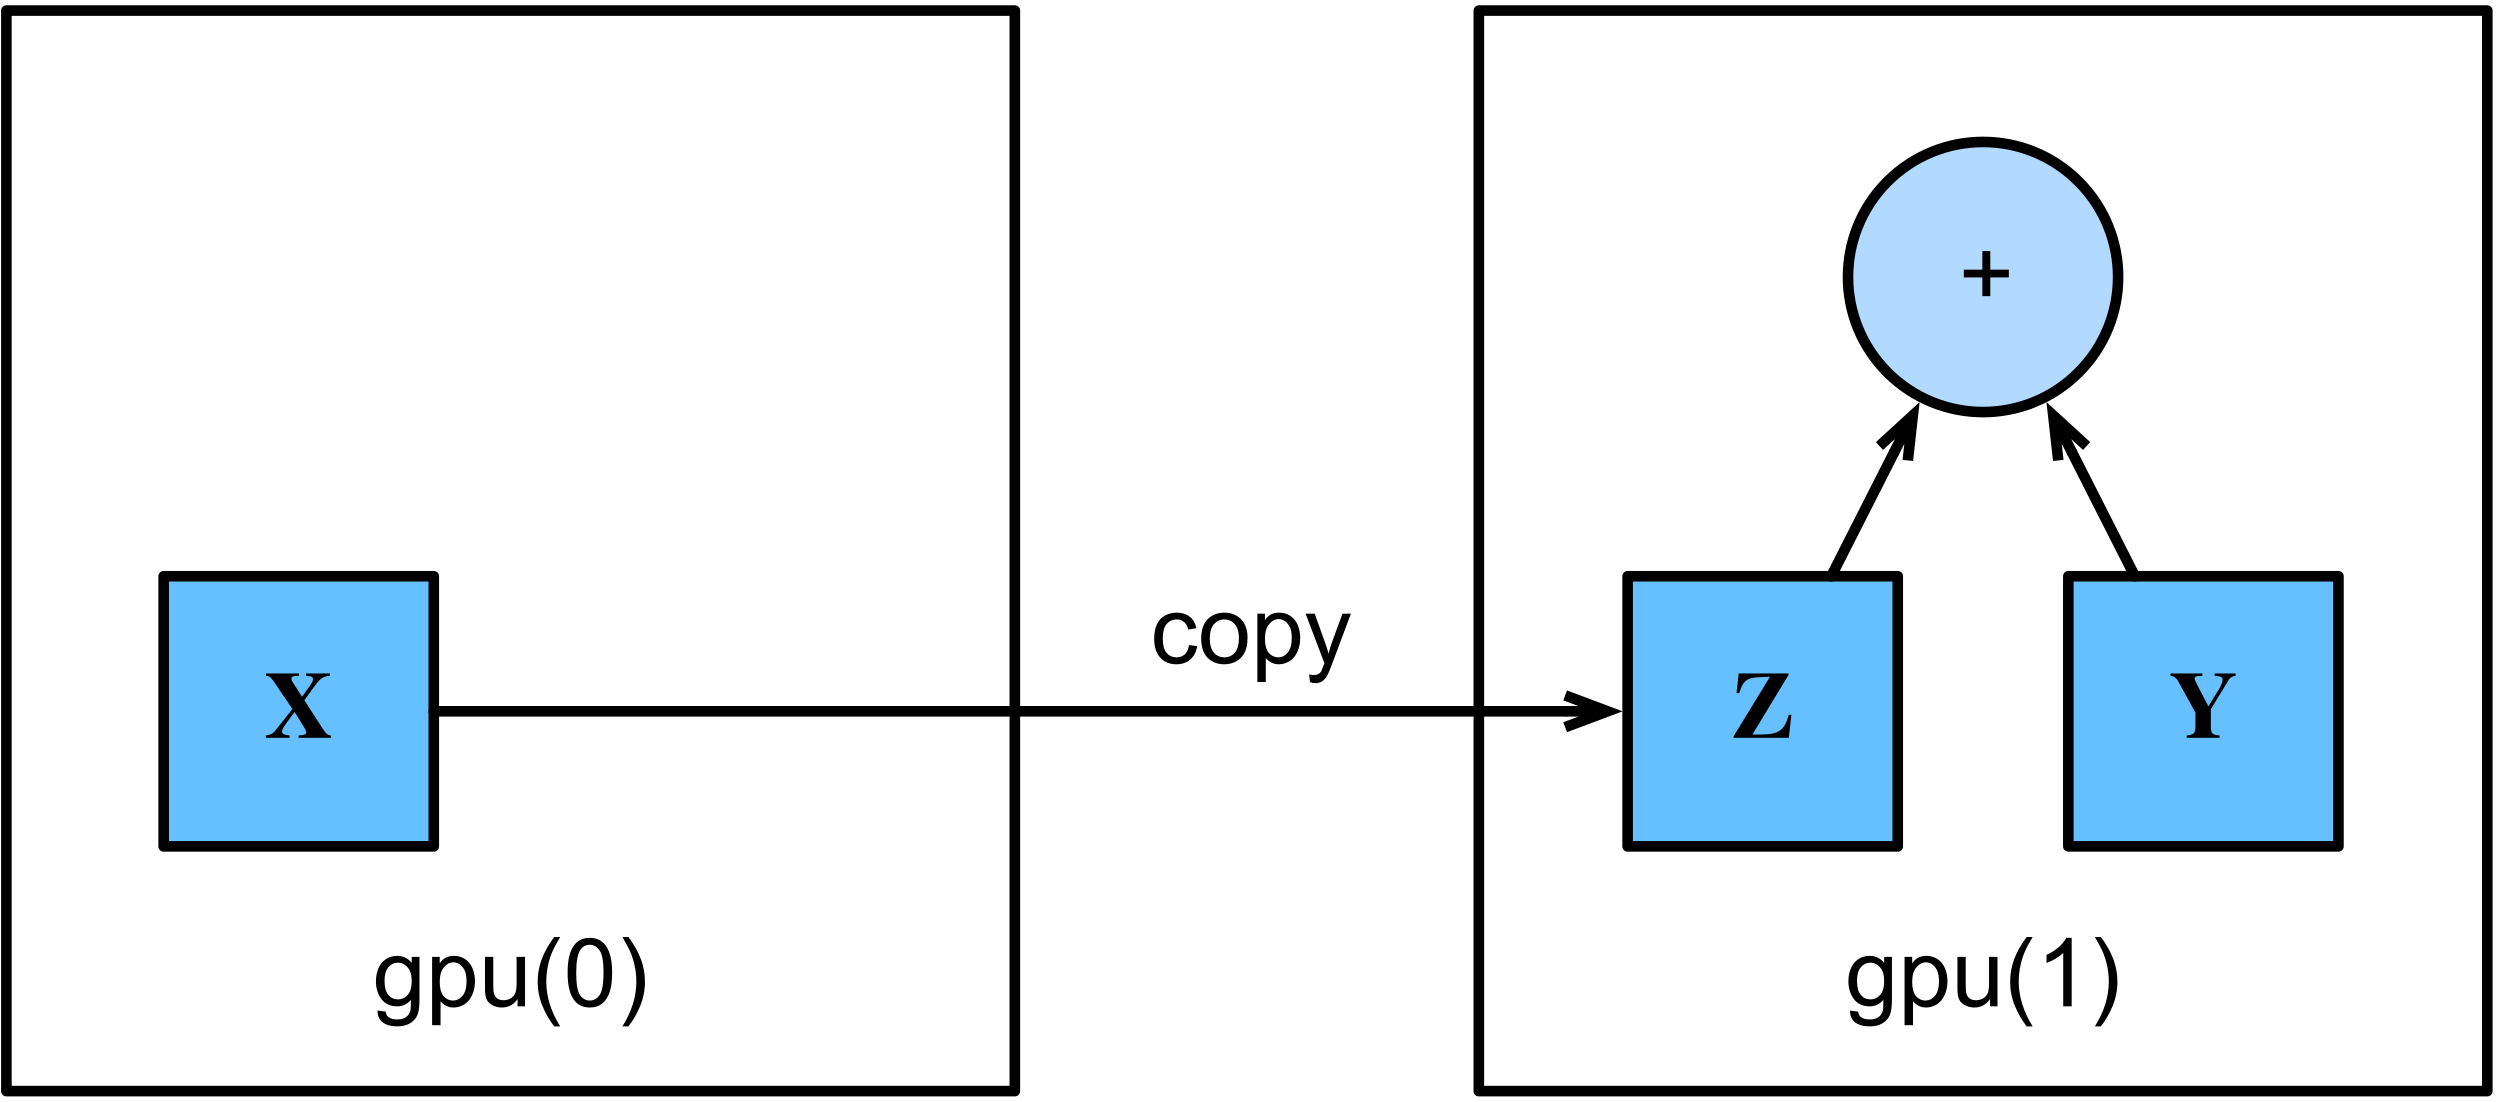
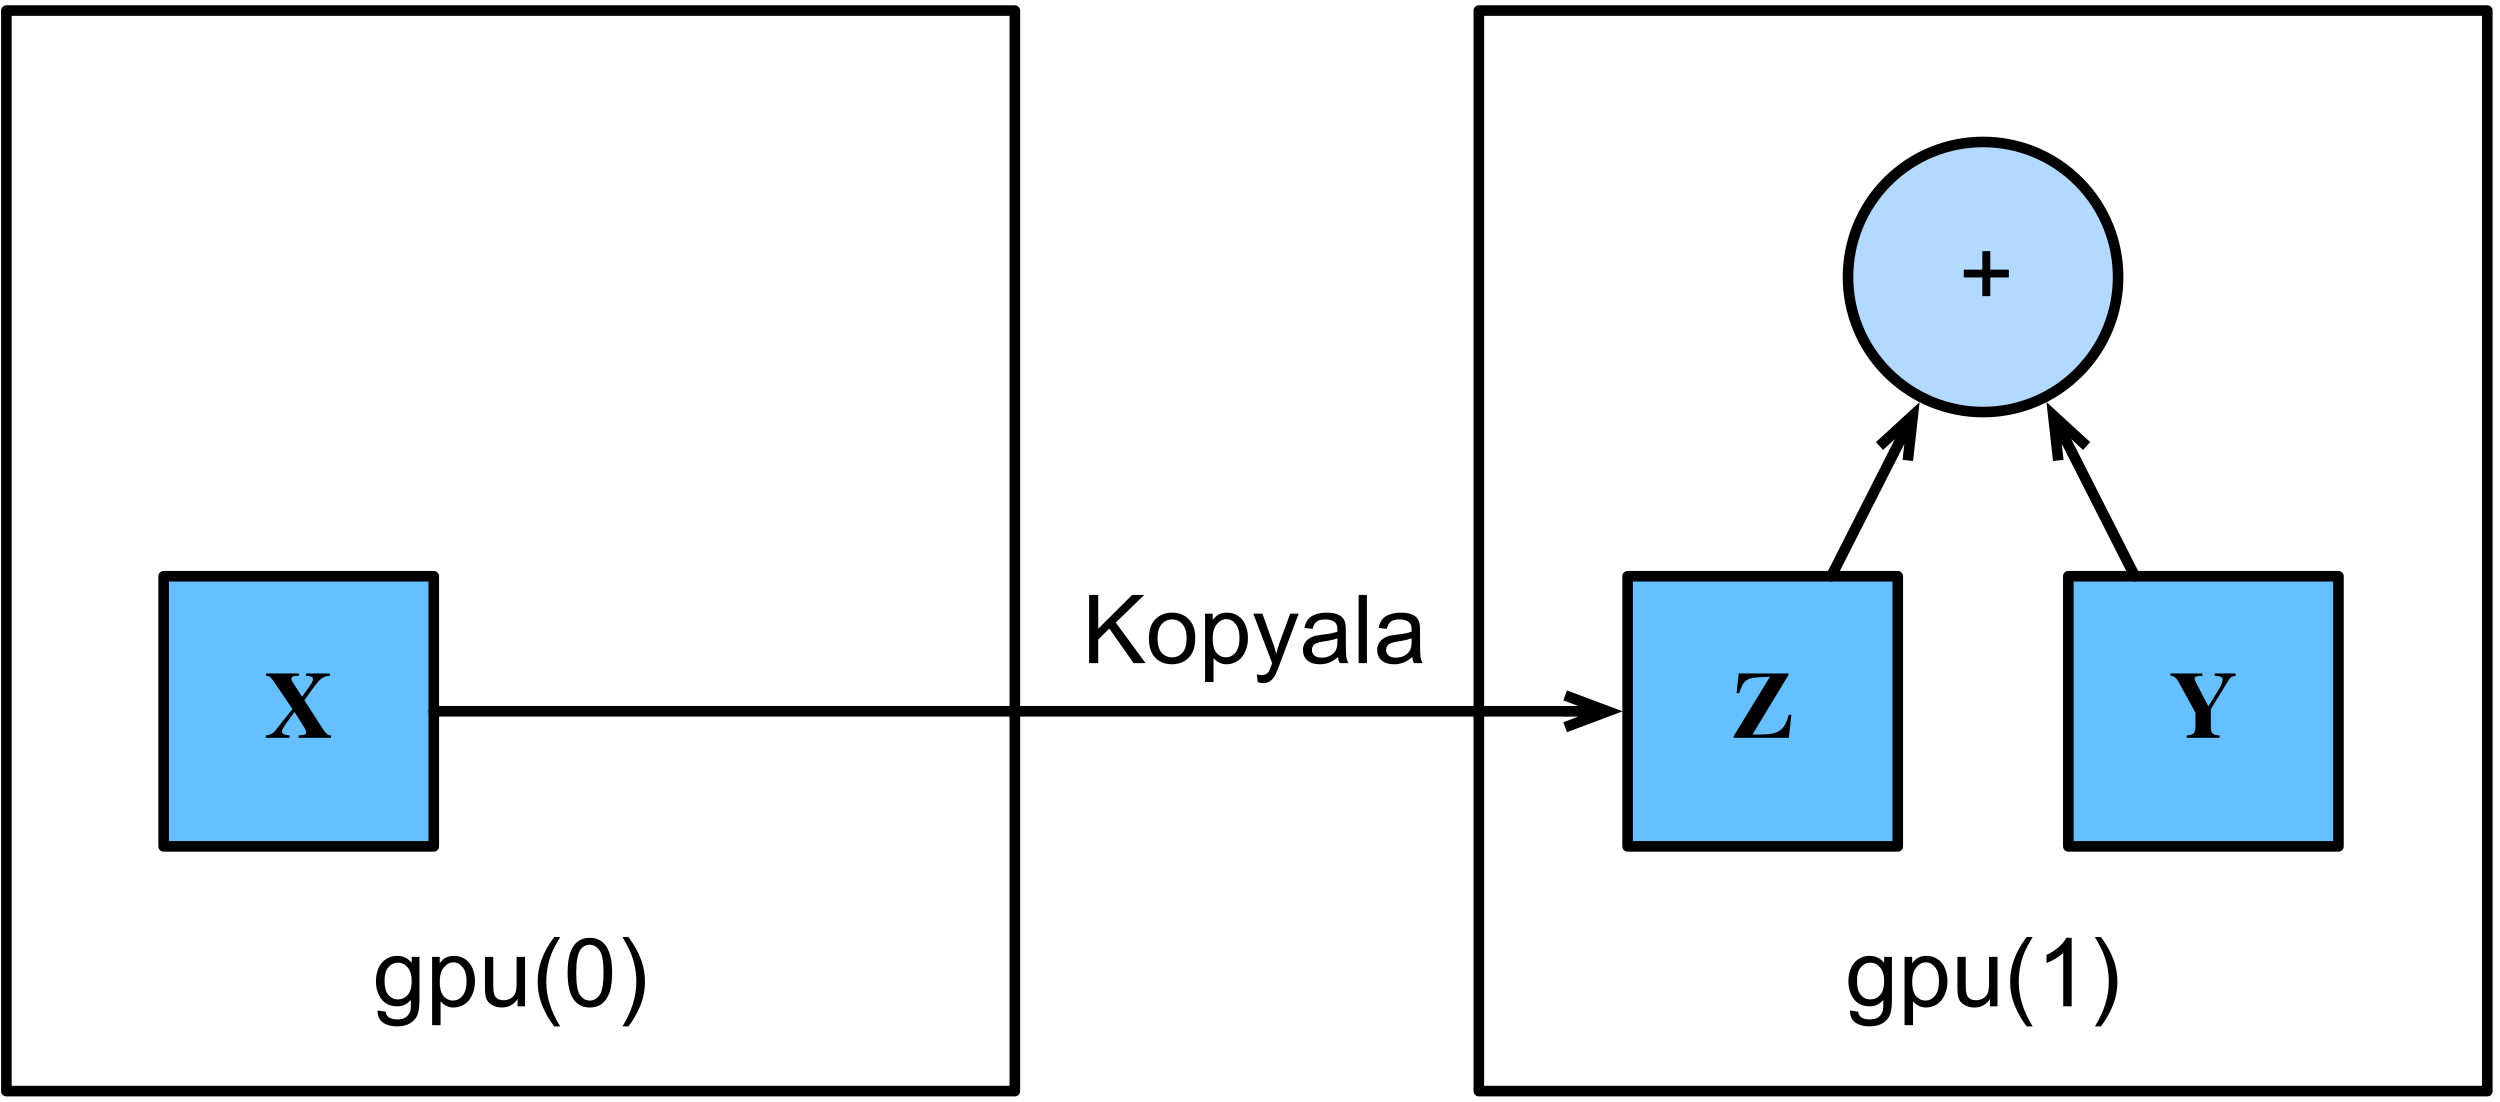
<svg xmlns="http://www.w3.org/2000/svg" xmlns:xlink="http://www.w3.org/1999/xlink" width="236pt" height="104pt" viewBox="0 0 236 104" version="1.1">
  <defs>
    <g>
      <symbol overflow="visible" id="glyph0-0">
        <path style="stroke:none;" d="M 1.125 0 L 1.125 -5.625 L 5.625 -5.625 L 5.625 0 Z M 1.266 -0.141 L 5.484 -0.141 L 5.484 -5.484 L 1.266 -5.484 Z M 1.266 -0.141 " />
      </symbol>
      <symbol overflow="visible" id="glyph0-1">
        <path style="stroke:none;" d="M 0.453 0.391 L 1.219 0.5 C 1.25 0.738 1.336 0.91 1.484 1.016 C 1.68 1.16 1.953 1.234 2.297 1.234 C 2.66 1.234 2.941 1.16 3.141 1.016 C 3.336 0.867 3.473 0.664 3.547 0.406 C 3.586 0.238 3.602 -0.098 3.594 -0.609 C 3.25 -0.203 2.82 0 2.312 0 C 1.664 0 1.164 -0.227 0.812 -0.688 C 0.469 -1.156 0.297 -1.711 0.297 -2.359 C 0.297 -2.805 0.375 -3.219 0.531 -3.594 C 0.695 -3.969 0.93 -4.254 1.234 -4.453 C 1.535 -4.66 1.895 -4.766 2.312 -4.766 C 2.863 -4.766 3.316 -4.547 3.672 -4.109 L 3.672 -4.672 L 4.406 -4.672 L 4.406 -0.641 C 4.406 0.086 4.328 0.602 4.172 0.906 C 4.023 1.207 3.789 1.445 3.469 1.625 C 3.156 1.801 2.766 1.891 2.297 1.891 C 1.734 1.891 1.281 1.766 0.938 1.516 C 0.602 1.266 0.441 0.891 0.453 0.391 Z M 1.109 -2.422 C 1.109 -1.805 1.227 -1.359 1.469 -1.078 C 1.707 -0.797 2.008 -0.656 2.375 -0.656 C 2.738 -0.656 3.047 -0.797 3.297 -1.078 C 3.547 -1.359 3.672 -1.797 3.672 -2.391 C 3.672 -2.961 3.539 -3.395 3.281 -3.688 C 3.031 -3.977 2.727 -4.125 2.375 -4.125 C 2.02 -4.125 1.719 -3.977 1.469 -3.688 C 1.227 -3.406 1.109 -2.984 1.109 -2.422 Z M 1.109 -2.422 " />
      </symbol>
      <symbol overflow="visible" id="glyph0-2">
        <path style="stroke:none;" d="M 0.594 1.781 L 0.594 -4.672 L 1.312 -4.672 L 1.312 -4.062 C 1.477 -4.301 1.664 -4.477 1.875 -4.594 C 2.094 -4.707 2.359 -4.766 2.672 -4.766 C 3.066 -4.766 3.414 -4.66 3.719 -4.453 C 4.02 -4.254 4.25 -3.969 4.406 -3.594 C 4.562 -3.219 4.641 -2.812 4.641 -2.375 C 4.641 -1.895 4.551 -1.461 4.375 -1.078 C 4.207 -0.691 3.961 -0.395 3.641 -0.188 C 3.316 0.008 2.973 0.109 2.609 0.109 C 2.348 0.109 2.113 0.051 1.906 -0.062 C 1.695 -0.176 1.523 -0.316 1.391 -0.484 L 1.391 1.781 Z M 1.312 -2.312 C 1.312 -1.707 1.43 -1.258 1.672 -0.969 C 1.922 -0.688 2.219 -0.547 2.562 -0.547 C 2.906 -0.547 3.203 -0.691 3.453 -0.984 C 3.711 -1.285 3.844 -1.75 3.844 -2.375 C 3.844 -2.969 3.719 -3.41 3.469 -3.703 C 3.227 -4.004 2.938 -4.156 2.594 -4.156 C 2.258 -4.156 1.961 -3.992 1.703 -3.672 C 1.441 -3.359 1.312 -2.906 1.312 -2.312 Z M 1.312 -2.312 " />
      </symbol>
      <symbol overflow="visible" id="glyph0-3">
        <path style="stroke:none;" d="M 3.656 0 L 3.656 -0.688 C 3.289 -0.156 2.797 0.109 2.172 0.109 C 1.898 0.109 1.645 0.055 1.406 -0.047 C 1.164 -0.16 0.984 -0.297 0.859 -0.453 C 0.742 -0.609 0.664 -0.801 0.625 -1.031 C 0.594 -1.188 0.578 -1.438 0.578 -1.781 L 0.578 -4.672 L 1.359 -4.672 L 1.359 -2.078 C 1.359 -1.66 1.379 -1.383 1.422 -1.25 C 1.461 -1.039 1.562 -0.875 1.719 -0.75 C 1.883 -0.633 2.086 -0.578 2.328 -0.578 C 2.566 -0.578 2.789 -0.633 3 -0.75 C 3.207 -0.875 3.352 -1.039 3.438 -1.25 C 3.52 -1.457 3.562 -1.766 3.562 -2.172 L 3.562 -4.672 L 4.359 -4.672 L 4.359 0 Z M 3.656 0 " />
      </symbol>
      <symbol overflow="visible" id="glyph0-4">
        <path style="stroke:none;" d="M 2.109 1.891 C 1.672 1.336 1.301 0.695 1 -0.031 C 0.695 -0.77 0.547 -1.535 0.547 -2.328 C 0.547 -3.023 0.66 -3.695 0.891 -4.344 C 1.148 -5.082 1.555 -5.816 2.109 -6.547 L 2.672 -6.547 C 2.316 -5.941 2.082 -5.508 1.969 -5.25 C 1.789 -4.844 1.648 -4.422 1.547 -3.984 C 1.422 -3.43 1.359 -2.879 1.359 -2.328 C 1.359 -0.922 1.797 0.484 2.672 1.891 Z M 2.109 1.891 " />
      </symbol>
      <symbol overflow="visible" id="glyph0-5">
        <path style="stroke:none;" d="M 0.375 -3.172 C 0.375 -3.93 0.453 -4.547 0.609 -5.016 C 0.766 -5.484 0.992 -5.844 1.297 -6.094 C 1.609 -6.344 2 -6.469 2.469 -6.469 C 2.82 -6.469 3.129 -6.395 3.391 -6.25 C 3.648 -6.113 3.863 -5.914 4.031 -5.656 C 4.195 -5.395 4.328 -5.078 4.422 -4.703 C 4.523 -4.328 4.578 -3.816 4.578 -3.172 C 4.578 -2.422 4.5 -1.812 4.344 -1.344 C 4.188 -0.883 3.953 -0.523 3.641 -0.266 C 3.336 -0.016 2.945 0.109 2.469 0.109 C 1.852 0.109 1.367 -0.113 1.016 -0.562 C 0.586 -1.094 0.375 -1.961 0.375 -3.172 Z M 1.188 -3.172 C 1.188 -2.117 1.305 -1.414 1.547 -1.062 C 1.797 -0.719 2.102 -0.547 2.469 -0.547 C 2.832 -0.547 3.141 -0.719 3.391 -1.062 C 3.641 -1.414 3.766 -2.117 3.766 -3.172 C 3.766 -4.234 3.641 -4.938 3.391 -5.281 C 3.141 -5.633 2.832 -5.812 2.469 -5.812 C 2.102 -5.812 1.812 -5.66 1.594 -5.359 C 1.32 -4.961 1.188 -4.234 1.188 -3.172 Z M 1.188 -3.172 " />
      </symbol>
      <symbol overflow="visible" id="glyph0-6">
        <path style="stroke:none;" d="M 1.109 1.891 L 0.547 1.891 C 1.422 0.484 1.859 -0.922 1.859 -2.328 C 1.859 -2.879 1.797 -3.426 1.672 -3.969 C 1.566 -4.406 1.426 -4.828 1.25 -5.234 C 1.133 -5.492 0.898 -5.93 0.547 -6.547 L 1.109 -6.547 C 1.66 -5.816 2.066 -5.082 2.328 -4.344 C 2.555 -3.695 2.672 -3.023 2.672 -2.328 C 2.672 -1.535 2.52 -0.77 2.219 -0.031 C 1.914 0.695 1.547 1.336 1.109 1.891 Z M 1.109 1.891 " />
      </symbol>
      <symbol overflow="visible" id="glyph0-7">
        <path style="stroke:none;" d="M 3.359 0 L 2.562 0 L 2.562 -5.047 C 2.375 -4.859 2.125 -4.672 1.812 -4.484 C 1.5 -4.305 1.223 -4.176 0.984 -4.094 L 0.984 -4.859 C 1.422 -5.055 1.805 -5.301 2.141 -5.594 C 2.473 -5.895 2.707 -6.188 2.844 -6.469 L 3.359 -6.469 Z M 3.359 0 " />
      </symbol>
      <symbol overflow="visible" id="glyph0-8">
-         <path style="stroke:none;" d="M 3.641 -1.703 L 4.422 -1.609 C 4.336 -1.066 4.117 -0.645 3.766 -0.344 C 3.41 -0.039 2.977 0.109 2.469 0.109 C 1.832 0.109 1.32 -0.098 0.938 -0.516 C 0.551 -0.93 0.359 -1.531 0.359 -2.312 C 0.359 -2.82 0.441 -3.266 0.609 -3.641 C 0.773 -4.016 1.023 -4.297 1.359 -4.484 C 1.703 -4.672 2.078 -4.766 2.484 -4.766 C 2.984 -4.766 3.395 -4.633 3.719 -4.375 C 4.039 -4.125 4.25 -3.766 4.344 -3.297 L 3.578 -3.172 C 3.504 -3.484 3.375 -3.719 3.188 -3.875 C 3 -4.039 2.773 -4.125 2.516 -4.125 C 2.109 -4.125 1.781 -3.977 1.531 -3.688 C 1.289 -3.406 1.172 -2.957 1.172 -2.344 C 1.172 -1.707 1.289 -1.25 1.531 -0.969 C 1.77 -0.688 2.082 -0.547 2.469 -0.547 C 2.781 -0.547 3.039 -0.641 3.25 -0.828 C 3.457 -1.016 3.586 -1.305 3.641 -1.703 Z M 3.641 -1.703 " />
+         <path style="stroke:none;" d="M 0.656 0 L 0.656 -6.438 L 1.516 -6.438 L 1.516 -3.25 L 4.719 -6.438 L 5.859 -6.438 L 3.172 -3.828 L 5.984 0 L 4.859 0 L 2.562 -3.266 L 1.516 -2.234 L 1.516 0 Z M 0.656 0 " />
      </symbol>
      <symbol overflow="visible" id="glyph0-9">
        <path style="stroke:none;" d="M 0.297 -2.328 C 0.297 -3.191 0.535 -3.832 1.016 -4.25 C 1.422 -4.594 1.91 -4.766 2.484 -4.766 C 3.129 -4.766 3.656 -4.555 4.062 -4.141 C 4.469 -3.723 4.672 -3.145 4.672 -2.406 C 4.672 -1.801 4.578 -1.328 4.391 -0.984 C 4.211 -0.641 3.953 -0.367 3.609 -0.172 C 3.266 0.016 2.891 0.109 2.484 0.109 C 1.828 0.109 1.297 -0.098 0.891 -0.516 C 0.492 -0.941 0.297 -1.547 0.297 -2.328 Z M 1.109 -2.328 C 1.109 -1.734 1.238 -1.285 1.5 -0.984 C 1.758 -0.691 2.086 -0.547 2.484 -0.547 C 2.879 -0.547 3.207 -0.691 3.469 -0.984 C 3.727 -1.285 3.859 -1.742 3.859 -2.359 C 3.859 -2.93 3.727 -3.367 3.469 -3.672 C 3.207 -3.973 2.879 -4.125 2.484 -4.125 C 2.086 -4.125 1.758 -3.973 1.5 -3.672 C 1.238 -3.379 1.109 -2.93 1.109 -2.328 Z M 1.109 -2.328 " />
      </symbol>
      <symbol overflow="visible" id="glyph0-10">
        <path style="stroke:none;" d="M 0.562 1.797 L 0.469 1.062 C 0.645 1.102 0.797 1.125 0.922 1.125 C 1.098 1.125 1.238 1.094 1.344 1.031 C 1.445 0.977 1.535 0.898 1.609 0.797 C 1.648 0.711 1.727 0.516 1.844 0.203 C 1.863 0.16 1.891 0.098 1.922 0.016 L 0.141 -4.672 L 1 -4.672 L 1.969 -1.969 C 2.094 -1.625 2.207 -1.266 2.312 -0.891 C 2.395 -1.242 2.5 -1.598 2.625 -1.953 L 3.625 -4.672 L 4.422 -4.672 L 2.641 0.078 C 2.453 0.586 2.305 0.941 2.203 1.141 C 2.055 1.398 1.895 1.586 1.719 1.703 C 1.539 1.828 1.32 1.891 1.062 1.891 C 0.914 1.891 0.75 1.859 0.562 1.797 Z M 0.562 1.797 " />
+       </symbol>
+       <symbol overflow="visible" id="glyph0-11">
+         <path style="stroke:none;" d="M 3.641 -0.578 C 3.348 -0.328 3.066 -0.148 2.797 -0.047 C 2.523 0.055 2.234 0.109 1.922 0.109 C 1.41 0.109 1.016 -0.016 0.734 -0.266 C 0.461 -0.516 0.328 -0.836 0.328 -1.234 C 0.328 -1.461 0.379 -1.672 0.484 -1.859 C 0.586 -2.047 0.723 -2.195 0.891 -2.312 C 1.055 -2.426 1.242 -2.516 1.453 -2.578 C 1.609 -2.609 1.844 -2.645 2.156 -2.688 C 2.801 -2.758 3.273 -2.852 3.578 -2.969 C 3.578 -3.07 3.578 -3.141 3.578 -3.172 C 3.578 -3.492 3.504 -3.719 3.359 -3.844 C 3.148 -4.031 2.848 -4.125 2.453 -4.125 C 2.078 -4.125 1.801 -4.055 1.625 -3.922 C 1.445 -3.797 1.316 -3.566 1.234 -3.234 L 0.469 -3.328 C 0.531 -3.66 0.641 -3.926 0.797 -4.125 C 0.961 -4.332 1.195 -4.488 1.5 -4.594 C 1.812 -4.707 2.164 -4.766 2.562 -4.766 C 2.969 -4.766 3.289 -4.719 3.531 -4.625 C 3.781 -4.531 3.961 -4.41 4.078 -4.266 C 4.203 -4.129 4.285 -3.953 4.328 -3.734 C 4.359 -3.598 4.375 -3.359 4.375 -3.016 L 4.375 -1.953 C 4.375 -1.223 4.391 -0.758 4.422 -0.562 C 4.453 -0.363 4.52 -0.176 4.625 0 L 3.797 0 C 3.711 -0.164 3.66 -0.359 3.641 -0.578 Z M 3.578 -2.344 C 3.285 -2.227 2.852 -2.129 2.281 -2.047 C 1.957 -1.992 1.727 -1.938 1.594 -1.875 C 1.457 -1.82 1.352 -1.738 1.281 -1.625 C 1.207 -1.508 1.172 -1.383 1.172 -1.25 C 1.172 -1.039 1.25 -0.863 1.406 -0.719 C 1.562 -0.582 1.797 -0.516 2.109 -0.516 C 2.41 -0.516 2.68 -0.582 2.922 -0.719 C 3.16 -0.852 3.336 -1.035 3.453 -1.266 C 3.535 -1.441 3.578 -1.703 3.578 -2.047 Z M 3.578 -2.344 " />
+       </symbol>
+       <symbol overflow="visible" id="glyph0-12">
+         <path style="stroke:none;" d="M 0.578 0 L 0.578 -6.438 L 1.359 -6.438 L 1.359 0 Z M 0.578 0 " />
      </symbol>
      <symbol overflow="visible" id="glyph1-0">
        <path style="stroke:none;" d="" />
      </symbol>
      <symbol overflow="visible" id="glyph1-1">
        <path style="stroke:none;" d="M 6.297 0 L 6.297 -0.219 C 5.984 -0.234 5.844 -0.344 5.422 -1 L 3.781 -3.547 L 4.5 -4.547 C 5.281 -5.641 5.516 -5.797 6.188 -5.859 L 6.188 -6.078 L 3.938 -6.078 L 3.938 -5.859 L 4.125 -5.844 C 4.469 -5.812 4.594 -5.734 4.594 -5.531 C 4.594 -5.328 4.484 -5.156 4.062 -4.578 L 3.562 -3.875 L 2.688 -5.234 C 2.578 -5.406 2.562 -5.453 2.562 -5.562 C 2.562 -5.75 2.656 -5.828 2.984 -5.844 L 3.266 -5.859 L 3.266 -6.078 L 0.156 -6.078 L 0.156 -5.859 C 0.484 -5.828 0.594 -5.734 0.875 -5.344 L 2.656 -2.719 L 1.078 -0.734 C 0.812 -0.391 0.594 -0.281 0.141 -0.219 L 0.141 0 L 2.391 0 L 2.391 -0.219 C 1.844 -0.281 1.672 -0.375 1.672 -0.609 C 1.672 -0.797 1.844 -1.078 2.516 -1.984 L 2.859 -2.438 L 3.766 -0.984 C 3.875 -0.812 3.953 -0.609 3.953 -0.5 C 3.953 -0.344 3.797 -0.266 3.484 -0.25 L 3.234 -0.219 L 3.234 0 Z M 6.297 0 " />
      </symbol>
      <symbol overflow="visible" id="glyph1-2">
        <path style="stroke:none;" d="M 5.703 -2.172 L 5.469 -2.172 C 5.219 -1.406 5.094 -1.031 4.594 -0.672 C 4.219 -0.406 3.625 -0.312 2.766 -0.312 L 2.031 -0.312 L 5.438 -5.938 L 5.438 -6.078 L 0.734 -6.078 L 0.531 -4.219 L 0.781 -4.219 C 1.188 -5.516 1.562 -5.688 2.938 -5.734 L 3.688 -5.766 L 0.25 -0.141 L 0.25 0 L 5.469 0 Z M 5.703 -2.172 " />
      </symbol>
      <symbol overflow="visible" id="glyph1-3">
        <path style="stroke:none;" d="M 6.297 -6.078 L 4.312 -6.078 L 4.312 -5.859 C 4.922 -5.812 5.062 -5.734 5.062 -5.484 C 5.062 -5.297 4.938 -4.953 4.703 -4.562 L 3.719 -2.969 L 2.641 -5.047 C 2.531 -5.25 2.422 -5.5 2.422 -5.578 C 2.422 -5.781 2.547 -5.812 2.906 -5.844 L 3.156 -5.859 L 3.156 -6.078 L 0.141 -6.078 L 0.141 -5.859 C 0.438 -5.844 0.719 -5.641 0.875 -5.328 L 2.5 -2.375 L 2.5 -1.156 C 2.5 -0.484 2.406 -0.281 1.672 -0.219 L 1.672 0 L 4.781 0 L 4.781 -0.219 C 4.078 -0.281 3.953 -0.406 3.953 -1.109 L 3.953 -2.703 L 5.672 -5.516 C 5.812 -5.719 5.984 -5.812 6.297 -5.859 Z M 6.297 -6.078 " />
      </symbol>
      <symbol overflow="visible" id="glyph2-0">
        <path style="stroke:none;" d="M 1.125 0 L 1.125 -5.625 L 5.625 -5.625 L 5.625 0 Z M 1.266 -0.141 L 5.484 -0.141 L 5.484 -5.484 L 1.266 -5.484 Z M 1.266 -0.141 " />
      </symbol>
      <symbol overflow="visible" id="glyph2-1">
        <path style="stroke:none;" d="M 2.562 -1.047 L 2.562 -2.812 L 0.812 -2.812 L 0.812 -3.547 L 2.562 -3.547 L 2.562 -5.297 L 3.312 -5.297 L 3.312 -3.547 L 5.062 -3.547 L 5.062 -2.812 L 3.312 -2.812 L 3.312 -1.047 Z M 2.562 -1.047 " />
      </symbol>
    </g>
  </defs>
  <g id="surface1">
    <path style="fill:none;stroke-width:1;stroke-linecap:round;stroke-linejoin:round;stroke:rgb(0%,0%,0%);stroke-opacity:1;stroke-miterlimit:10;" d="M 142.602 48 L 237.801 48 L 237.801 150 L 142.602 150 Z M 142.602 48 " transform="matrix(1,0,0,1,-142,-47)" />
    <g style="fill:rgb(0%,0%,0%);fill-opacity:1;">
      <use xlink:href="#glyph0-1" x="35.192" y="95" />
    </g>
    <g style="fill:rgb(0%,0%,0%);fill-opacity:1;">
      <use xlink:href="#glyph0-2" x="40.198" y="95" />
    </g>
    <g style="fill:rgb(0%,0%,0%);fill-opacity:1;">
      <use xlink:href="#glyph0-3" x="45.204" y="95" />
    </g>
    <g style="fill:rgb(0%,0%,0%);fill-opacity:1;">
      <use xlink:href="#glyph0-4" x="50.21" y="95" />
      <use xlink:href="#glyph0-5" x="53.207" y="95" />
    </g>
    <g style="fill:rgb(0%,0%,0%);fill-opacity:1;">
      <use xlink:href="#glyph0-6" x="58.212" y="95" />
    </g>
-     <path style="fill-rule:nonzero;fill:rgb(39.999%,74.902%,100%);fill-opacity:1;stroke-width:1;stroke-linecap:round;stroke-linejoin:round;stroke:rgb(0%,0%,0%);stroke-opacity:1;stroke-miterlimit:10;" d="M 157.449 101.398 L 182.949 101.398 L 182.949 126.898 L 157.449 126.898 Z M 157.449 101.398 " transform="matrix(1,0,0,1,-142,-47)" />
+     <path style=" stroke:none;fill-rule:nonzero;fill:rgb(39.999%,74.902%,100%);fill-opacity:1;" d="M 15.449 79.898 L 40.949 79.898 L 40.949 54.398 L 15.449 54.398 Z M 15.449 79.898 " />
+     <path style="fill:none;stroke-width:1;stroke-linecap:round;stroke-linejoin:round;stroke:rgb(0%,0%,0%);stroke-opacity:1;stroke-miterlimit:10;" d="M 157.449 101.398 L 182.949 101.398 L 182.949 126.898 L 157.449 126.898 Z M 157.449 101.398 " transform="matrix(1,0,0,1,-142,-47)" />
    <g style="fill:rgb(0%,0%,0%);fill-opacity:1;">
      <use xlink:href="#glyph1-1" x="24.951" y="69.65" />
    </g>
    <path style="fill:none;stroke-width:1;stroke-linecap:round;stroke-linejoin:round;stroke:rgb(0%,0%,0%);stroke-opacity:1;stroke-miterlimit:10;" d="M 281.602 48 L 376.801 48 L 376.801 150 L 281.602 150 Z M 281.602 48 " transform="matrix(1,0,0,1,-142,-47)" />
    <g style="fill:rgb(0%,0%,0%);fill-opacity:1;">
      <use xlink:href="#glyph0-1" x="174.192" y="95" />
    </g>
    <g style="fill:rgb(0%,0%,0%);fill-opacity:1;">
      <use xlink:href="#glyph0-2" x="179.198" y="95" />
    </g>
    <g style="fill:rgb(0%,0%,0%);fill-opacity:1;">
      <use xlink:href="#glyph0-3" x="184.204" y="95" />
    </g>
    <g style="fill:rgb(0%,0%,0%);fill-opacity:1;">
      <use xlink:href="#glyph0-4" x="189.21" y="95" />
      <use xlink:href="#glyph0-7" x="192.207" y="95" />
    </g>
    <g style="fill:rgb(0%,0%,0%);fill-opacity:1;">
      <use xlink:href="#glyph0-6" x="197.212" y="95" />
    </g>
-     <path style="fill-rule:nonzero;fill:rgb(39.999%,74.902%,100%);fill-opacity:1;stroke-width:1;stroke-linecap:round;stroke-linejoin:round;stroke:rgb(0%,0%,0%);stroke-opacity:1;stroke-miterlimit:10;" d="M 295.648 101.398 L 321.148 101.398 L 321.148 126.898 L 295.648 126.898 Z M 295.648 101.398 " transform="matrix(1,0,0,1,-142,-47)" />
+     <path style=" stroke:none;fill-rule:nonzero;fill:rgb(39.999%,74.902%,100%);fill-opacity:1;" d="M 153.648 79.898 L 179.148 79.898 L 179.148 54.398 L 153.648 54.398 Z M 153.648 79.898 " />
+     <path style="fill:none;stroke-width:1;stroke-linecap:round;stroke-linejoin:round;stroke:rgb(0%,0%,0%);stroke-opacity:1;stroke-miterlimit:10;" d="M 295.648 101.398 L 321.148 101.398 L 321.148 126.898 L 295.648 126.898 Z M 295.648 101.398 " transform="matrix(1,0,0,1,-142,-47)" />
    <g style="fill:rgb(0%,0%,0%);fill-opacity:1;">
      <use xlink:href="#glyph1-2" x="163.399" y="69.65" />
    </g>
-     <path style="fill-rule:nonzero;fill:rgb(39.999%,74.902%,100%);fill-opacity:1;stroke-width:1;stroke-linecap:round;stroke-linejoin:round;stroke:rgb(0%,0%,0%);stroke-opacity:1;stroke-miterlimit:10;" d="M 337.25 101.398 L 362.75 101.398 L 362.75 126.898 L 337.25 126.898 Z M 337.25 101.398 " transform="matrix(1,0,0,1,-142,-47)" />
+     <path style=" stroke:none;fill-rule:nonzero;fill:rgb(39.999%,74.902%,100%);fill-opacity:1;" d="M 195.25 79.898 L 220.75 79.898 L 220.75 54.398 L 195.25 54.398 Z M 195.25 79.898 " />
+     <path style="fill:none;stroke-width:1;stroke-linecap:round;stroke-linejoin:round;stroke:rgb(0%,0%,0%);stroke-opacity:1;stroke-miterlimit:10;" d="M 337.25 101.398 L 362.75 101.398 L 362.75 126.898 L 337.25 126.898 Z M 337.25 101.398 " transform="matrix(1,0,0,1,-142,-47)" />
    <g style="fill:rgb(0%,0%,0%);fill-opacity:1;">
      <use xlink:href="#glyph1-3" x="204.751" y="69.65" />
    </g>
    <path style="fill-rule:nonzero;fill:rgb(69.804%,85.098%,100%);fill-opacity:1;stroke-width:1;stroke-linecap:round;stroke-linejoin:round;stroke:rgb(0%,0%,0%);stroke-opacity:1;stroke-miterlimit:10;" d="M 338.215 64.133 C 343.195 69.113 343.195 77.188 338.215 82.164 C 333.238 87.145 325.164 87.145 320.184 82.164 C 315.207 77.188 315.207 69.113 320.184 64.133 C 325.164 59.156 333.238 59.156 338.215 64.133 " transform="matrix(1,0,0,1,-142,-47)" />
    <g style="fill:rgb(0%,0%,0%);fill-opacity:1;">
      <use xlink:href="#glyph2-1" x="184.572" y="29.003" />
    </g>
    <path style="fill:none;stroke-width:1;stroke-linecap:round;stroke-linejoin:miter;stroke:rgb(0%,0%,0%);stroke-opacity:1;stroke-miterlimit:10;" d="M 314.867 101.398 L 320.762 89.785 " transform="matrix(1,0,0,1,-142,-47)" />
    <path style="fill:none;stroke-width:1;stroke-linecap:butt;stroke-linejoin:miter;stroke:rgb(0%,0%,0%);stroke-opacity:1;stroke-miterlimit:10;" d="M 322.57 86.219 L 320.762 89.785 M 319.422 89.105 L 322.57 86.219 L 322.098 90.465 " transform="matrix(1,0,0,1,-142,-47)" />
    <path style="fill:none;stroke-width:1;stroke-linecap:round;stroke-linejoin:miter;stroke:rgb(0%,0%,0%);stroke-opacity:1;stroke-miterlimit:10;" d="M 343.531 101.398 L 337.641 89.785 " transform="matrix(1,0,0,1,-142,-47)" />
    <path style="fill:none;stroke-width:1;stroke-linecap:butt;stroke-linejoin:miter;stroke:rgb(0%,0%,0%);stroke-opacity:1;stroke-miterlimit:10;" d="M 335.828 86.219 L 337.641 89.785 M 336.301 90.465 L 335.828 86.219 L 338.977 89.105 " transform="matrix(1,0,0,1,-142,-47)" />
    <path style="fill:none;stroke-width:1;stroke-linecap:round;stroke-linejoin:miter;stroke:rgb(0%,0%,0%);stroke-opacity:1;stroke-miterlimit:10;" d="M 182.949 114.148 L 289.75 114.148 " transform="matrix(1,0,0,1,-142,-47)" />
    <path style="fill:none;stroke-width:1;stroke-linecap:butt;stroke-linejoin:miter;stroke:rgb(0%,0%,0%);stroke-opacity:1;stroke-miterlimit:10;" d="M 293.75 114.148 L 289.75 114.148 M 289.75 112.648 L 293.75 114.148 L 289.75 115.648 " transform="matrix(1,0,0,1,-142,-47)" />
    <g style="fill:rgb(0%,0%,0%);fill-opacity:1;">
-       <use xlink:href="#glyph0-8" x="108.595" y="62.6" />
-       <use xlink:href="#glyph0-9" x="113.095" y="62.6" />
+       <use xlink:href="#glyph0-8" x="102.157" y="62.6" />
+       <use xlink:href="#glyph0-9" x="108.16" y="62.6" />
    </g>
    <g style="fill:rgb(0%,0%,0%);fill-opacity:1;">
-       <use xlink:href="#glyph0-2" x="118.1" y="62.6" />
+       <use xlink:href="#glyph0-2" x="113.166" y="62.6" />
    </g>
    <g style="fill:rgb(0%,0%,0%);fill-opacity:1;">
-       <use xlink:href="#glyph0-10" x="123.106" y="62.6" />
+       <use xlink:href="#glyph0-10" x="118.172" y="62.6" />
+       <use xlink:href="#glyph0-11" x="122.672" y="62.6" />
+     </g>
+     <g style="fill:rgb(0%,0%,0%);fill-opacity:1;">
+       <use xlink:href="#glyph0-12" x="127.677" y="62.6" />
+     </g>
+     <g style="fill:rgb(0%,0%,0%);fill-opacity:1;">
+       <use xlink:href="#glyph0-11" x="129.677" y="62.6" />
    </g>
  </g>
</svg>
